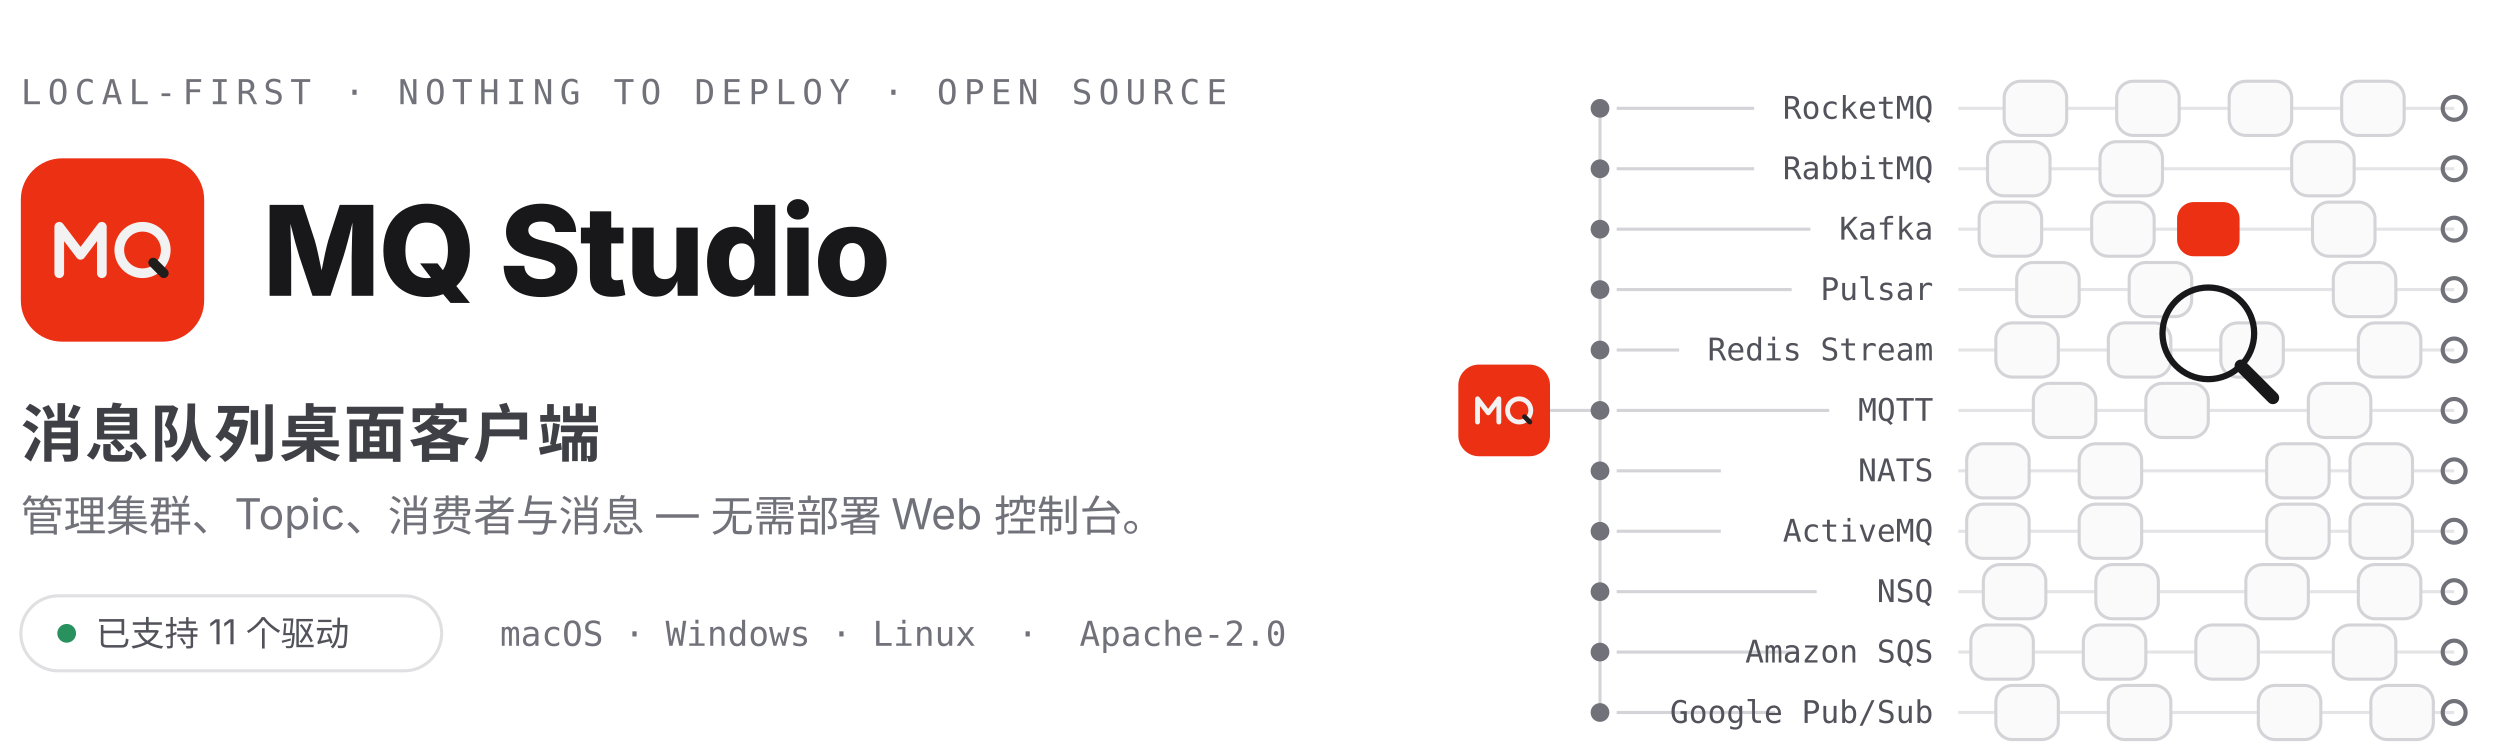
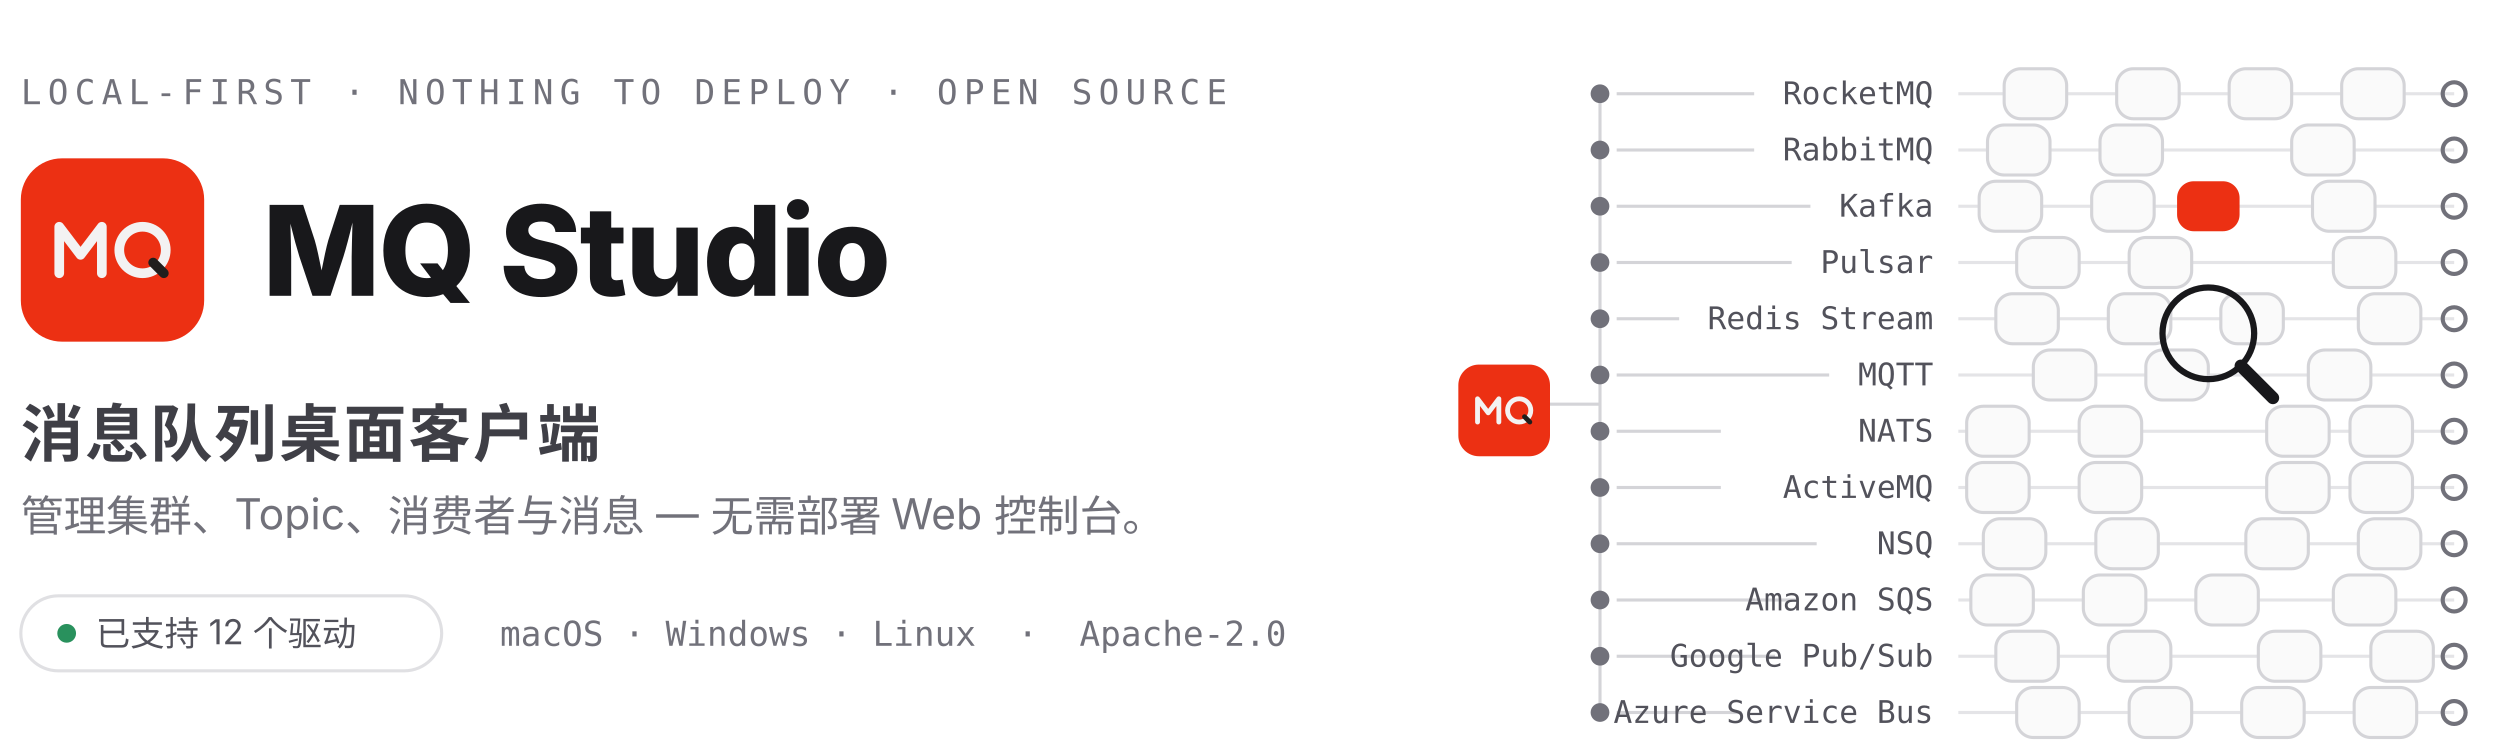
<svg xmlns="http://www.w3.org/2000/svg" width="1200" height="360" viewBox="0 0 1200 360" role="img" aria-labelledby="t d">
  <text x="10" y="50" font-family="ui-monospace,'SF Mono',Menlo,Consolas,monospace" font-size="16.5" letter-spacing="3" fill="#71717A">LOCAL-FIRST · NOTHING TO DEPLOY · OPEN SOURCE</text>
  <g id="lockup">
    <rect x="10" y="76" width="88" height="88" rx="19.8" fill="#EC3013" />
    <g transform="translate(22.86 96.761) scale(0.46478)" fill="none" stroke-width="10">
      <path d="M12 74 L12 26 L34 55 L56 26 L56 74" stroke="#F3F2F2" stroke-linejoin="round" stroke-linecap="round" />
      <circle cx="98" cy="50" r="24" stroke="#F3F2F2" />
      <line x1="109" y1="63" x2="120" y2="74" stroke="#201E1D" stroke-linecap="round" />
    </g>
    <text x="126" y="142" font-family="-apple-system,'PingFang SC','Segoe UI','Microsoft YaHei',system-ui,sans-serif" font-size="60" font-weight="800" letter-spacing="-1" fill="#18181B">MQ Studio</text>
  </g>
  <text x="10" y="219" font-family="-apple-system,'PingFang SC','Segoe UI','Microsoft YaHei',system-ui,sans-serif" font-size="30" font-weight="600" letter-spacing="1" fill="#3F3F46">消息队列桌面客户端</text>
  <text x="10" y="255" font-family="-apple-system,'PingFang SC','Segoe UI','Microsoft YaHei',system-ui,sans-serif" font-size="20.5" fill="#71717A">管理集群、Topic、消费者与消息 — 无需部署 Web 控制台。</text>
  <g id="meta">
    <rect x="10" y="286" width="202" height="36" rx="18" fill="none" stroke="#E0E0E3" stroke-width="1.5" />
    <circle cx="32" cy="304" r="4.5" fill="#29915D" />
-     <text x="46" y="310" font-family="-apple-system,'PingFang SC','Segoe UI','Microsoft YaHei',system-ui,sans-serif" font-size="16.5" fill="#52525B">已支持 11 个驱动</text>
+     <text x="46" y="310" font-family="-apple-system,'PingFang SC','Segoe UI','Microsoft YaHei',system-ui,sans-serif" font-size="16.5" fill="#52525B">已支持 12 个驱动</text>
    <text x="240" y="310" font-family="ui-monospace,'SF Mono',Menlo,Consolas,monospace" font-size="16.5" fill="#71717A">macOS · Windows · Linux  ·  Apache-2.0</text>
  </g>
  <g id="drivers">
    <rect x="700" y="175" width="44" height="44" rx="9.9" fill="#EC3013" />
    <g transform="translate(706.43 185.38) scale(0.23239)" fill="none" stroke-width="10">
      <path d="M12 74 L12 26 L34 55 L56 26 L56 74" stroke="#F3F2F2" stroke-linejoin="round" stroke-linecap="round" />
      <circle cx="98" cy="50" r="24" stroke="#F3F2F2" />
      <line x1="109" y1="63" x2="120" y2="74" stroke="#201E1D" stroke-linecap="round" />
    </g>
-     <line x1="744" y1="197" x2="768" y2="197" stroke="#D4D4D8" stroke-width="1.5" />
-     <line x1="768" y1="52" x2="768" y2="342" stroke="#D4D4D8" stroke-width="1.5" />
-     <line x1="776" y1="52" x2="842" y2="52" stroke="#D4D4D8" stroke-width="1.5" />
-     <text x="928" y="57" text-anchor="end" font-family="ui-monospace,'SF Mono',Menlo,Consolas,monospace" font-size="15" fill="#52525B">RocketMQ</text>
-     <line x1="940" y1="52" x2="1178" y2="52" stroke="#E4E4E7" stroke-width="1.5" />
-     <circle cx="768" cy="52" r="4.5" fill="#71717A" />
-     <circle cx="1178" cy="52" r="5.5" fill="none" stroke="#71717A" stroke-width="2" />
-     <rect x="962" y="39" width="30" height="26" rx="8" fill="#FAFAFA" stroke="#D4D4D8" stroke-width="1.5" />
-     <rect x="1016" y="39" width="30" height="26" rx="8" fill="#FAFAFA" stroke="#D4D4D8" stroke-width="1.5" />
-     <rect x="1070" y="39" width="30" height="26" rx="8" fill="#FAFAFA" stroke="#D4D4D8" stroke-width="1.5" />
-     <rect x="1124" y="39" width="30" height="26" rx="8" fill="#FAFAFA" stroke="#D4D4D8" stroke-width="1.5" />
-     <line x1="776" y1="81" x2="842" y2="81" stroke="#D4D4D8" stroke-width="1.5" />
-     <text x="928" y="86" text-anchor="end" font-family="ui-monospace,'SF Mono',Menlo,Consolas,monospace" font-size="15" fill="#52525B">RabbitMQ</text>
-     <line x1="940" y1="81" x2="1178" y2="81" stroke="#E4E4E7" stroke-width="1.5" />
-     <circle cx="768" cy="81" r="4.5" fill="#71717A" />
-     <circle cx="1178" cy="81" r="5.5" fill="none" stroke="#71717A" stroke-width="2" />
-     <rect x="954" y="68" width="30" height="26" rx="8" fill="#FAFAFA" stroke="#D4D4D8" stroke-width="1.5" />
-     <rect x="1008" y="68" width="30" height="26" rx="8" fill="#FAFAFA" stroke="#D4D4D8" stroke-width="1.5" />
-     <rect x="1100" y="68" width="30" height="26" rx="8" fill="#FAFAFA" stroke="#D4D4D8" stroke-width="1.5" />
-     <line x1="776" y1="110" x2="869" y2="110" stroke="#D4D4D8" stroke-width="1.5" />
-     <text x="928" y="115" text-anchor="end" font-family="ui-monospace,'SF Mono',Menlo,Consolas,monospace" font-size="15" fill="#52525B">Kafka</text>
-     <line x1="940" y1="110" x2="1178" y2="110" stroke="#E4E4E7" stroke-width="1.5" />
-     <circle cx="768" cy="110" r="4.5" fill="#71717A" />
-     <circle cx="1178" cy="110" r="5.5" fill="none" stroke="#71717A" stroke-width="2" />
-     <rect x="950" y="97" width="30" height="26" rx="8" fill="#FAFAFA" stroke="#D4D4D8" stroke-width="1.5" />
-     <rect x="1004" y="97" width="30" height="26" rx="8" fill="#FAFAFA" stroke="#D4D4D8" stroke-width="1.5" />
-     <rect x="1110" y="97" width="30" height="26" rx="8" fill="#FAFAFA" stroke="#D4D4D8" stroke-width="1.5" />
-     <rect x="1045" y="97" width="30" height="26" rx="8" fill="#EC3013" />
-     <line x1="776" y1="139" x2="860" y2="139" stroke="#D4D4D8" stroke-width="1.5" />
-     <text x="928" y="144" text-anchor="end" font-family="ui-monospace,'SF Mono',Menlo,Consolas,monospace" font-size="15" fill="#52525B">Pulsar</text>
-     <line x1="940" y1="139" x2="1178" y2="139" stroke="#E4E4E7" stroke-width="1.5" />
-     <circle cx="768" cy="139" r="4.5" fill="#71717A" />
-     <circle cx="1178" cy="139" r="5.5" fill="none" stroke="#71717A" stroke-width="2" />
-     <rect x="968" y="126" width="30" height="26" rx="8" fill="#FAFAFA" stroke="#D4D4D8" stroke-width="1.5" />
-     <rect x="1022" y="126" width="30" height="26" rx="8" fill="#FAFAFA" stroke="#D4D4D8" stroke-width="1.5" />
-     <rect x="1120" y="126" width="30" height="26" rx="8" fill="#FAFAFA" stroke="#D4D4D8" stroke-width="1.5" />
-     <line x1="776" y1="168" x2="806" y2="168" stroke="#D4D4D8" stroke-width="1.5" />
-     <text x="928" y="173" text-anchor="end" font-family="ui-monospace,'SF Mono',Menlo,Consolas,monospace" font-size="15" fill="#52525B">Redis Stream</text>
-     <line x1="940" y1="168" x2="1178" y2="168" stroke="#E4E4E7" stroke-width="1.5" />
-     <circle cx="768" cy="168" r="4.5" fill="#71717A" />
-     <circle cx="1178" cy="168" r="5.5" fill="none" stroke="#71717A" stroke-width="2" />
-     <rect x="958" y="155" width="30" height="26" rx="8" fill="#FAFAFA" stroke="#D4D4D8" stroke-width="1.5" />
-     <rect x="1012" y="155" width="30" height="26" rx="8" fill="#FAFAFA" stroke="#D4D4D8" stroke-width="1.5" />
-     <rect x="1066" y="155" width="30" height="26" rx="8" fill="#FAFAFA" stroke="#D4D4D8" stroke-width="1.5" />
-     <rect x="1132" y="155" width="30" height="26" rx="8" fill="#FAFAFA" stroke="#D4D4D8" stroke-width="1.5" />
-     <line x1="776" y1="197" x2="878" y2="197" stroke="#D4D4D8" stroke-width="1.5" />
-     <text x="928" y="202" text-anchor="end" font-family="ui-monospace,'SF Mono',Menlo,Consolas,monospace" font-size="15" fill="#52525B">MQTT</text>
-     <line x1="940" y1="197" x2="1178" y2="197" stroke="#E4E4E7" stroke-width="1.5" />
-     <circle cx="768" cy="197" r="4.5" fill="#71717A" />
-     <circle cx="1178" cy="197" r="5.5" fill="none" stroke="#71717A" stroke-width="2" />
-     <rect x="976" y="184" width="30" height="26" rx="8" fill="#FAFAFA" stroke="#D4D4D8" stroke-width="1.5" />
-     <rect x="1030" y="184" width="30" height="26" rx="8" fill="#FAFAFA" stroke="#D4D4D8" stroke-width="1.5" />
-     <rect x="1108" y="184" width="30" height="26" rx="8" fill="#FAFAFA" stroke="#D4D4D8" stroke-width="1.5" />
-     <line x1="776" y1="226" x2="826" y2="226" stroke="#D4D4D8" stroke-width="1.5" />
-     <text x="928" y="231" text-anchor="end" font-family="ui-monospace,'SF Mono',Menlo,Consolas,monospace" font-size="15" fill="#52525B">NATS</text>
-     <line x1="940" y1="226" x2="1178" y2="226" stroke="#E4E4E7" stroke-width="1.5" />
-     <circle cx="768" cy="226" r="4.5" fill="#71717A" />
-     <circle cx="1178" cy="226" r="5.5" fill="none" stroke="#71717A" stroke-width="2" />
-     <rect x="944" y="213" width="30" height="26" rx="8" fill="#FAFAFA" stroke="#D4D4D8" stroke-width="1.5" />
-     <rect x="998" y="213" width="30" height="26" rx="8" fill="#FAFAFA" stroke="#D4D4D8" stroke-width="1.5" />
-     <rect x="1088" y="213" width="30" height="26" rx="8" fill="#FAFAFA" stroke="#D4D4D8" stroke-width="1.5" />
-     <rect x="1128" y="213" width="30" height="26" rx="8" fill="#FAFAFA" stroke="#D4D4D8" stroke-width="1.5" />
-     <line x1="776" y1="255" x2="826" y2="255" stroke="#D4D4D8" stroke-width="1.5" />
-     <text x="928" y="260" text-anchor="end" font-family="ui-monospace,'SF Mono',Menlo,Consolas,monospace" font-size="15" fill="#52525B">ActiveMQ</text>
-     <line x1="940" y1="255" x2="1178" y2="255" stroke="#E4E4E7" stroke-width="1.5" />
-     <circle cx="768" cy="255" r="4.5" fill="#71717A" />
-     <circle cx="1178" cy="255" r="5.5" fill="none" stroke="#71717A" stroke-width="2" />
-     <rect x="944" y="242" width="30" height="26" rx="8" fill="#FAFAFA" stroke="#D4D4D8" stroke-width="1.5" />
-     <rect x="998" y="242" width="30" height="26" rx="8" fill="#FAFAFA" stroke="#D4D4D8" stroke-width="1.5" />
-     <rect x="1088" y="242" width="30" height="26" rx="8" fill="#FAFAFA" stroke="#D4D4D8" stroke-width="1.5" />
-     <rect x="1128" y="242" width="30" height="26" rx="8" fill="#FAFAFA" stroke="#D4D4D8" stroke-width="1.5" />
-     <line x1="776" y1="284" x2="872" y2="284" stroke="#D4D4D8" stroke-width="1.5" />
-     <text x="928" y="289" text-anchor="end" font-family="ui-monospace,'SF Mono',Menlo,Consolas,monospace" font-size="15" fill="#52525B">NSQ</text>
-     <line x1="940" y1="284" x2="1178" y2="284" stroke="#E4E4E7" stroke-width="1.5" />
-     <circle cx="768" cy="284" r="4.5" fill="#71717A" />
-     <circle cx="1178" cy="284" r="5.5" fill="none" stroke="#71717A" stroke-width="2" />
-     <rect x="952" y="271" width="30" height="26" rx="8" fill="#FAFAFA" stroke="#D4D4D8" stroke-width="1.5" />
-     <rect x="1006" y="271" width="30" height="26" rx="8" fill="#FAFAFA" stroke="#D4D4D8" stroke-width="1.5" />
-     <rect x="1078" y="271" width="30" height="26" rx="8" fill="#FAFAFA" stroke="#D4D4D8" stroke-width="1.5" />
-     <rect x="1132" y="271" width="30" height="26" rx="8" fill="#FAFAFA" stroke="#D4D4D8" stroke-width="1.5" />
-     <line x1="776" y1="313" x2="862" y2="313" stroke="#D4D4D8" stroke-width="1.5" />
-     <text x="928" y="318" text-anchor="end" font-family="ui-monospace,'SF Mono',Menlo,Consolas,monospace" font-size="15" fill="#52525B">Amazon SQS</text>
-     <line x1="940" y1="313" x2="1178" y2="313" stroke="#E4E4E7" stroke-width="1.5" />
-     <circle cx="768" cy="313" r="4.5" fill="#71717A" />
-     <circle cx="1178" cy="313" r="5.5" fill="none" stroke="#71717A" stroke-width="2" />
-     <rect x="946" y="300" width="30" height="26" rx="8" fill="#FAFAFA" stroke="#D4D4D8" stroke-width="1.5" />
-     <rect x="1000" y="300" width="30" height="26" rx="8" fill="#FAFAFA" stroke="#D4D4D8" stroke-width="1.5" />
-     <rect x="1054" y="300" width="30" height="26" rx="8" fill="#FAFAFA" stroke="#D4D4D8" stroke-width="1.5" />
-     <rect x="1120" y="300" width="30" height="26" rx="8" fill="#FAFAFA" stroke="#D4D4D8" stroke-width="1.5" />
-     <line x1="776" y1="342" x2="852" y2="342" stroke="#D4D4D8" stroke-width="1.5" />
-     <text x="928" y="347" text-anchor="end" font-family="ui-monospace,'SF Mono',Menlo,Consolas,monospace" font-size="15" fill="#52525B">Google Pub/Sub</text>
+     <line x1="744" y1="194" x2="768" y2="194" stroke="#D4D4D8" stroke-width="1.5" />
+     <line x1="768" y1="45" x2="768" y2="342" stroke="#D4D4D8" stroke-width="1.5" />
+     <line x1="776" y1="45" x2="842" y2="45" stroke="#D4D4D8" stroke-width="1.5" />
+     <text x="928" y="50" text-anchor="end" font-family="ui-monospace,'SF Mono',Menlo,Consolas,monospace" font-size="15" fill="#52525B">RocketMQ</text>
+     <line x1="940" y1="45" x2="1178" y2="45" stroke="#E4E4E7" stroke-width="1.5" />
+     <circle cx="768" cy="45" r="4.5" fill="#71717A" />
+     <circle cx="1178" cy="45" r="5.5" fill="none" stroke="#71717A" stroke-width="2" />
+     <rect x="962" y="33" width="30" height="24" rx="8" fill="#FAFAFA" stroke="#D4D4D8" stroke-width="1.5" />
+     <rect x="1016" y="33" width="30" height="24" rx="8" fill="#FAFAFA" stroke="#D4D4D8" stroke-width="1.5" />
+     <rect x="1070" y="33" width="30" height="24" rx="8" fill="#FAFAFA" stroke="#D4D4D8" stroke-width="1.5" />
+     <rect x="1124" y="33" width="30" height="24" rx="8" fill="#FAFAFA" stroke="#D4D4D8" stroke-width="1.5" />
+     <line x1="776" y1="72" x2="842" y2="72" stroke="#D4D4D8" stroke-width="1.5" />
+     <text x="928" y="77" text-anchor="end" font-family="ui-monospace,'SF Mono',Menlo,Consolas,monospace" font-size="15" fill="#52525B">RabbitMQ</text>
+     <line x1="940" y1="72" x2="1178" y2="72" stroke="#E4E4E7" stroke-width="1.5" />
+     <circle cx="768" cy="72" r="4.5" fill="#71717A" />
+     <circle cx="1178" cy="72" r="5.5" fill="none" stroke="#71717A" stroke-width="2" />
+     <rect x="954" y="60" width="30" height="24" rx="8" fill="#FAFAFA" stroke="#D4D4D8" stroke-width="1.5" />
+     <rect x="1008" y="60" width="30" height="24" rx="8" fill="#FAFAFA" stroke="#D4D4D8" stroke-width="1.5" />
+     <rect x="1100" y="60" width="30" height="24" rx="8" fill="#FAFAFA" stroke="#D4D4D8" stroke-width="1.5" />
+     <line x1="776" y1="99" x2="869" y2="99" stroke="#D4D4D8" stroke-width="1.5" />
+     <text x="928" y="104" text-anchor="end" font-family="ui-monospace,'SF Mono',Menlo,Consolas,monospace" font-size="15" fill="#52525B">Kafka</text>
+     <line x1="940" y1="99" x2="1178" y2="99" stroke="#E4E4E7" stroke-width="1.5" />
+     <circle cx="768" cy="99" r="4.5" fill="#71717A" />
+     <circle cx="1178" cy="99" r="5.5" fill="none" stroke="#71717A" stroke-width="2" />
+     <rect x="950" y="87" width="30" height="24" rx="8" fill="#FAFAFA" stroke="#D4D4D8" stroke-width="1.5" />
+     <rect x="1004" y="87" width="30" height="24" rx="8" fill="#FAFAFA" stroke="#D4D4D8" stroke-width="1.5" />
+     <rect x="1110" y="87" width="30" height="24" rx="8" fill="#FAFAFA" stroke="#D4D4D8" stroke-width="1.5" />
+     <rect x="1045" y="87" width="30" height="24" rx="8" fill="#EC3013" />
+     <line x1="776" y1="126" x2="860" y2="126" stroke="#D4D4D8" stroke-width="1.5" />
+     <text x="928" y="131" text-anchor="end" font-family="ui-monospace,'SF Mono',Menlo,Consolas,monospace" font-size="15" fill="#52525B">Pulsar</text>
+     <line x1="940" y1="126" x2="1178" y2="126" stroke="#E4E4E7" stroke-width="1.5" />
+     <circle cx="768" cy="126" r="4.5" fill="#71717A" />
+     <circle cx="1178" cy="126" r="5.5" fill="none" stroke="#71717A" stroke-width="2" />
+     <rect x="968" y="114" width="30" height="24" rx="8" fill="#FAFAFA" stroke="#D4D4D8" stroke-width="1.5" />
+     <rect x="1022" y="114" width="30" height="24" rx="8" fill="#FAFAFA" stroke="#D4D4D8" stroke-width="1.5" />
+     <rect x="1120" y="114" width="30" height="24" rx="8" fill="#FAFAFA" stroke="#D4D4D8" stroke-width="1.5" />
+     <line x1="776" y1="153" x2="806" y2="153" stroke="#D4D4D8" stroke-width="1.5" />
+     <text x="928" y="158" text-anchor="end" font-family="ui-monospace,'SF Mono',Menlo,Consolas,monospace" font-size="15" fill="#52525B">Redis Stream</text>
+     <line x1="940" y1="153" x2="1178" y2="153" stroke="#E4E4E7" stroke-width="1.5" />
+     <circle cx="768" cy="153" r="4.5" fill="#71717A" />
+     <circle cx="1178" cy="153" r="5.5" fill="none" stroke="#71717A" stroke-width="2" />
+     <rect x="958" y="141" width="30" height="24" rx="8" fill="#FAFAFA" stroke="#D4D4D8" stroke-width="1.5" />
+     <rect x="1012" y="141" width="30" height="24" rx="8" fill="#FAFAFA" stroke="#D4D4D8" stroke-width="1.5" />
+     <rect x="1066" y="141" width="30" height="24" rx="8" fill="#FAFAFA" stroke="#D4D4D8" stroke-width="1.5" />
+     <rect x="1132" y="141" width="30" height="24" rx="8" fill="#FAFAFA" stroke="#D4D4D8" stroke-width="1.5" />
+     <line x1="776" y1="180" x2="878" y2="180" stroke="#D4D4D8" stroke-width="1.5" />
+     <text x="928" y="185" text-anchor="end" font-family="ui-monospace,'SF Mono',Menlo,Consolas,monospace" font-size="15" fill="#52525B">MQTT</text>
+     <line x1="940" y1="180" x2="1178" y2="180" stroke="#E4E4E7" stroke-width="1.5" />
+     <circle cx="768" cy="180" r="4.5" fill="#71717A" />
+     <circle cx="1178" cy="180" r="5.5" fill="none" stroke="#71717A" stroke-width="2" />
+     <rect x="976" y="168" width="30" height="24" rx="8" fill="#FAFAFA" stroke="#D4D4D8" stroke-width="1.5" />
+     <rect x="1030" y="168" width="30" height="24" rx="8" fill="#FAFAFA" stroke="#D4D4D8" stroke-width="1.5" />
+     <rect x="1108" y="168" width="30" height="24" rx="8" fill="#FAFAFA" stroke="#D4D4D8" stroke-width="1.5" />
+     <line x1="776" y1="207" x2="826" y2="207" stroke="#D4D4D8" stroke-width="1.5" />
+     <text x="928" y="212" text-anchor="end" font-family="ui-monospace,'SF Mono',Menlo,Consolas,monospace" font-size="15" fill="#52525B">NATS</text>
+     <line x1="940" y1="207" x2="1178" y2="207" stroke="#E4E4E7" stroke-width="1.5" />
+     <circle cx="768" cy="207" r="4.5" fill="#71717A" />
+     <circle cx="1178" cy="207" r="5.5" fill="none" stroke="#71717A" stroke-width="2" />
+     <rect x="944" y="195" width="30" height="24" rx="8" fill="#FAFAFA" stroke="#D4D4D8" stroke-width="1.5" />
+     <rect x="998" y="195" width="30" height="24" rx="8" fill="#FAFAFA" stroke="#D4D4D8" stroke-width="1.5" />
+     <rect x="1088" y="195" width="30" height="24" rx="8" fill="#FAFAFA" stroke="#D4D4D8" stroke-width="1.5" />
+     <rect x="1128" y="195" width="30" height="24" rx="8" fill="#FAFAFA" stroke="#D4D4D8" stroke-width="1.5" />
+     <line x1="776" y1="234" x2="826" y2="234" stroke="#D4D4D8" stroke-width="1.5" />
+     <text x="928" y="239" text-anchor="end" font-family="ui-monospace,'SF Mono',Menlo,Consolas,monospace" font-size="15" fill="#52525B">ActiveMQ</text>
+     <line x1="940" y1="234" x2="1178" y2="234" stroke="#E4E4E7" stroke-width="1.5" />
+     <circle cx="768" cy="234" r="4.5" fill="#71717A" />
+     <circle cx="1178" cy="234" r="5.5" fill="none" stroke="#71717A" stroke-width="2" />
+     <rect x="944" y="222" width="30" height="24" rx="8" fill="#FAFAFA" stroke="#D4D4D8" stroke-width="1.5" />
+     <rect x="998" y="222" width="30" height="24" rx="8" fill="#FAFAFA" stroke="#D4D4D8" stroke-width="1.5" />
+     <rect x="1088" y="222" width="30" height="24" rx="8" fill="#FAFAFA" stroke="#D4D4D8" stroke-width="1.5" />
+     <rect x="1128" y="222" width="30" height="24" rx="8" fill="#FAFAFA" stroke="#D4D4D8" stroke-width="1.5" />
+     <line x1="776" y1="261" x2="872" y2="261" stroke="#D4D4D8" stroke-width="1.5" />
+     <text x="928" y="266" text-anchor="end" font-family="ui-monospace,'SF Mono',Menlo,Consolas,monospace" font-size="15" fill="#52525B">NSQ</text>
+     <line x1="940" y1="261" x2="1178" y2="261" stroke="#E4E4E7" stroke-width="1.5" />
+     <circle cx="768" cy="261" r="4.5" fill="#71717A" />
+     <circle cx="1178" cy="261" r="5.5" fill="none" stroke="#71717A" stroke-width="2" />
+     <rect x="952" y="249" width="30" height="24" rx="8" fill="#FAFAFA" stroke="#D4D4D8" stroke-width="1.5" />
+     <rect x="1006" y="249" width="30" height="24" rx="8" fill="#FAFAFA" stroke="#D4D4D8" stroke-width="1.5" />
+     <rect x="1078" y="249" width="30" height="24" rx="8" fill="#FAFAFA" stroke="#D4D4D8" stroke-width="1.5" />
+     <rect x="1132" y="249" width="30" height="24" rx="8" fill="#FAFAFA" stroke="#D4D4D8" stroke-width="1.5" />
+     <line x1="776" y1="288" x2="862" y2="288" stroke="#D4D4D8" stroke-width="1.5" />
+     <text x="928" y="293" text-anchor="end" font-family="ui-monospace,'SF Mono',Menlo,Consolas,monospace" font-size="15" fill="#52525B">Amazon SQS</text>
+     <line x1="940" y1="288" x2="1178" y2="288" stroke="#E4E4E7" stroke-width="1.5" />
+     <circle cx="768" cy="288" r="4.5" fill="#71717A" />
+     <circle cx="1178" cy="288" r="5.5" fill="none" stroke="#71717A" stroke-width="2" />
+     <rect x="946" y="276" width="30" height="24" rx="8" fill="#FAFAFA" stroke="#D4D4D8" stroke-width="1.5" />
+     <rect x="1000" y="276" width="30" height="24" rx="8" fill="#FAFAFA" stroke="#D4D4D8" stroke-width="1.5" />
+     <rect x="1054" y="276" width="30" height="24" rx="8" fill="#FAFAFA" stroke="#D4D4D8" stroke-width="1.5" />
+     <rect x="1120" y="276" width="30" height="24" rx="8" fill="#FAFAFA" stroke="#D4D4D8" stroke-width="1.5" />
+     <line x1="776" y1="315" x2="852" y2="315" stroke="#D4D4D8" stroke-width="1.5" />
+     <text x="928" y="320" text-anchor="end" font-family="ui-monospace,'SF Mono',Menlo,Consolas,monospace" font-size="15" fill="#52525B">Google Pub/Sub</text>
+     <line x1="940" y1="315" x2="1178" y2="315" stroke="#E4E4E7" stroke-width="1.5" />
+     <circle cx="768" cy="315" r="4.5" fill="#71717A" />
+     <circle cx="1178" cy="315" r="5.5" fill="none" stroke="#71717A" stroke-width="2" />
+     <rect x="958" y="303" width="30" height="24" rx="8" fill="#FAFAFA" stroke="#D4D4D8" stroke-width="1.5" />
+     <rect x="1012" y="303" width="30" height="24" rx="8" fill="#FAFAFA" stroke="#D4D4D8" stroke-width="1.5" />
+     <rect x="1084" y="303" width="30" height="24" rx="8" fill="#FAFAFA" stroke="#D4D4D8" stroke-width="1.5" />
+     <rect x="1138" y="303" width="30" height="24" rx="8" fill="#FAFAFA" stroke="#D4D4D8" stroke-width="1.5" />
+     <line x1="776" y1="342" x2="836" y2="342" stroke="#D4D4D8" stroke-width="1.5" />
+     <text x="928" y="347" text-anchor="end" font-family="ui-monospace,'SF Mono',Menlo,Consolas,monospace" font-size="15" fill="#52525B">Azure Service Bus</text>
    <line x1="940" y1="342" x2="1178" y2="342" stroke="#E4E4E7" stroke-width="1.5" />
    <circle cx="768" cy="342" r="4.5" fill="#71717A" />
    <circle cx="1178" cy="342" r="5.5" fill="none" stroke="#71717A" stroke-width="2" />
-     <rect x="958" y="329" width="30" height="26" rx="8" fill="#FAFAFA" stroke="#D4D4D8" stroke-width="1.5" />
-     <rect x="1012" y="329" width="30" height="26" rx="8" fill="#FAFAFA" stroke="#D4D4D8" stroke-width="1.5" />
-     <rect x="1084" y="329" width="30" height="26" rx="8" fill="#FAFAFA" stroke="#D4D4D8" stroke-width="1.5" />
-     <rect x="1138" y="329" width="30" height="26" rx="8" fill="#FAFAFA" stroke="#D4D4D8" stroke-width="1.5" />
+     <rect x="968" y="330" width="30" height="24" rx="8" fill="#FAFAFA" stroke="#D4D4D8" stroke-width="1.5" />
+     <rect x="1022" y="330" width="30" height="24" rx="8" fill="#FAFAFA" stroke="#D4D4D8" stroke-width="1.5" />
+     <rect x="1076" y="330" width="30" height="24" rx="8" fill="#FAFAFA" stroke="#D4D4D8" stroke-width="1.5" />
+     <rect x="1130" y="330" width="30" height="24" rx="8" fill="#FAFAFA" stroke="#D4D4D8" stroke-width="1.5" />
  </g>
  <g id="inspect">
    <circle cx="1060" cy="160" r="22" fill="none" stroke="#18181B" stroke-width="3" />
    <line x1="1075.6" y1="175.6" x2="1091" y2="191" stroke="#18181B" stroke-width="6" stroke-linecap="round" />
  </g>
</svg>
